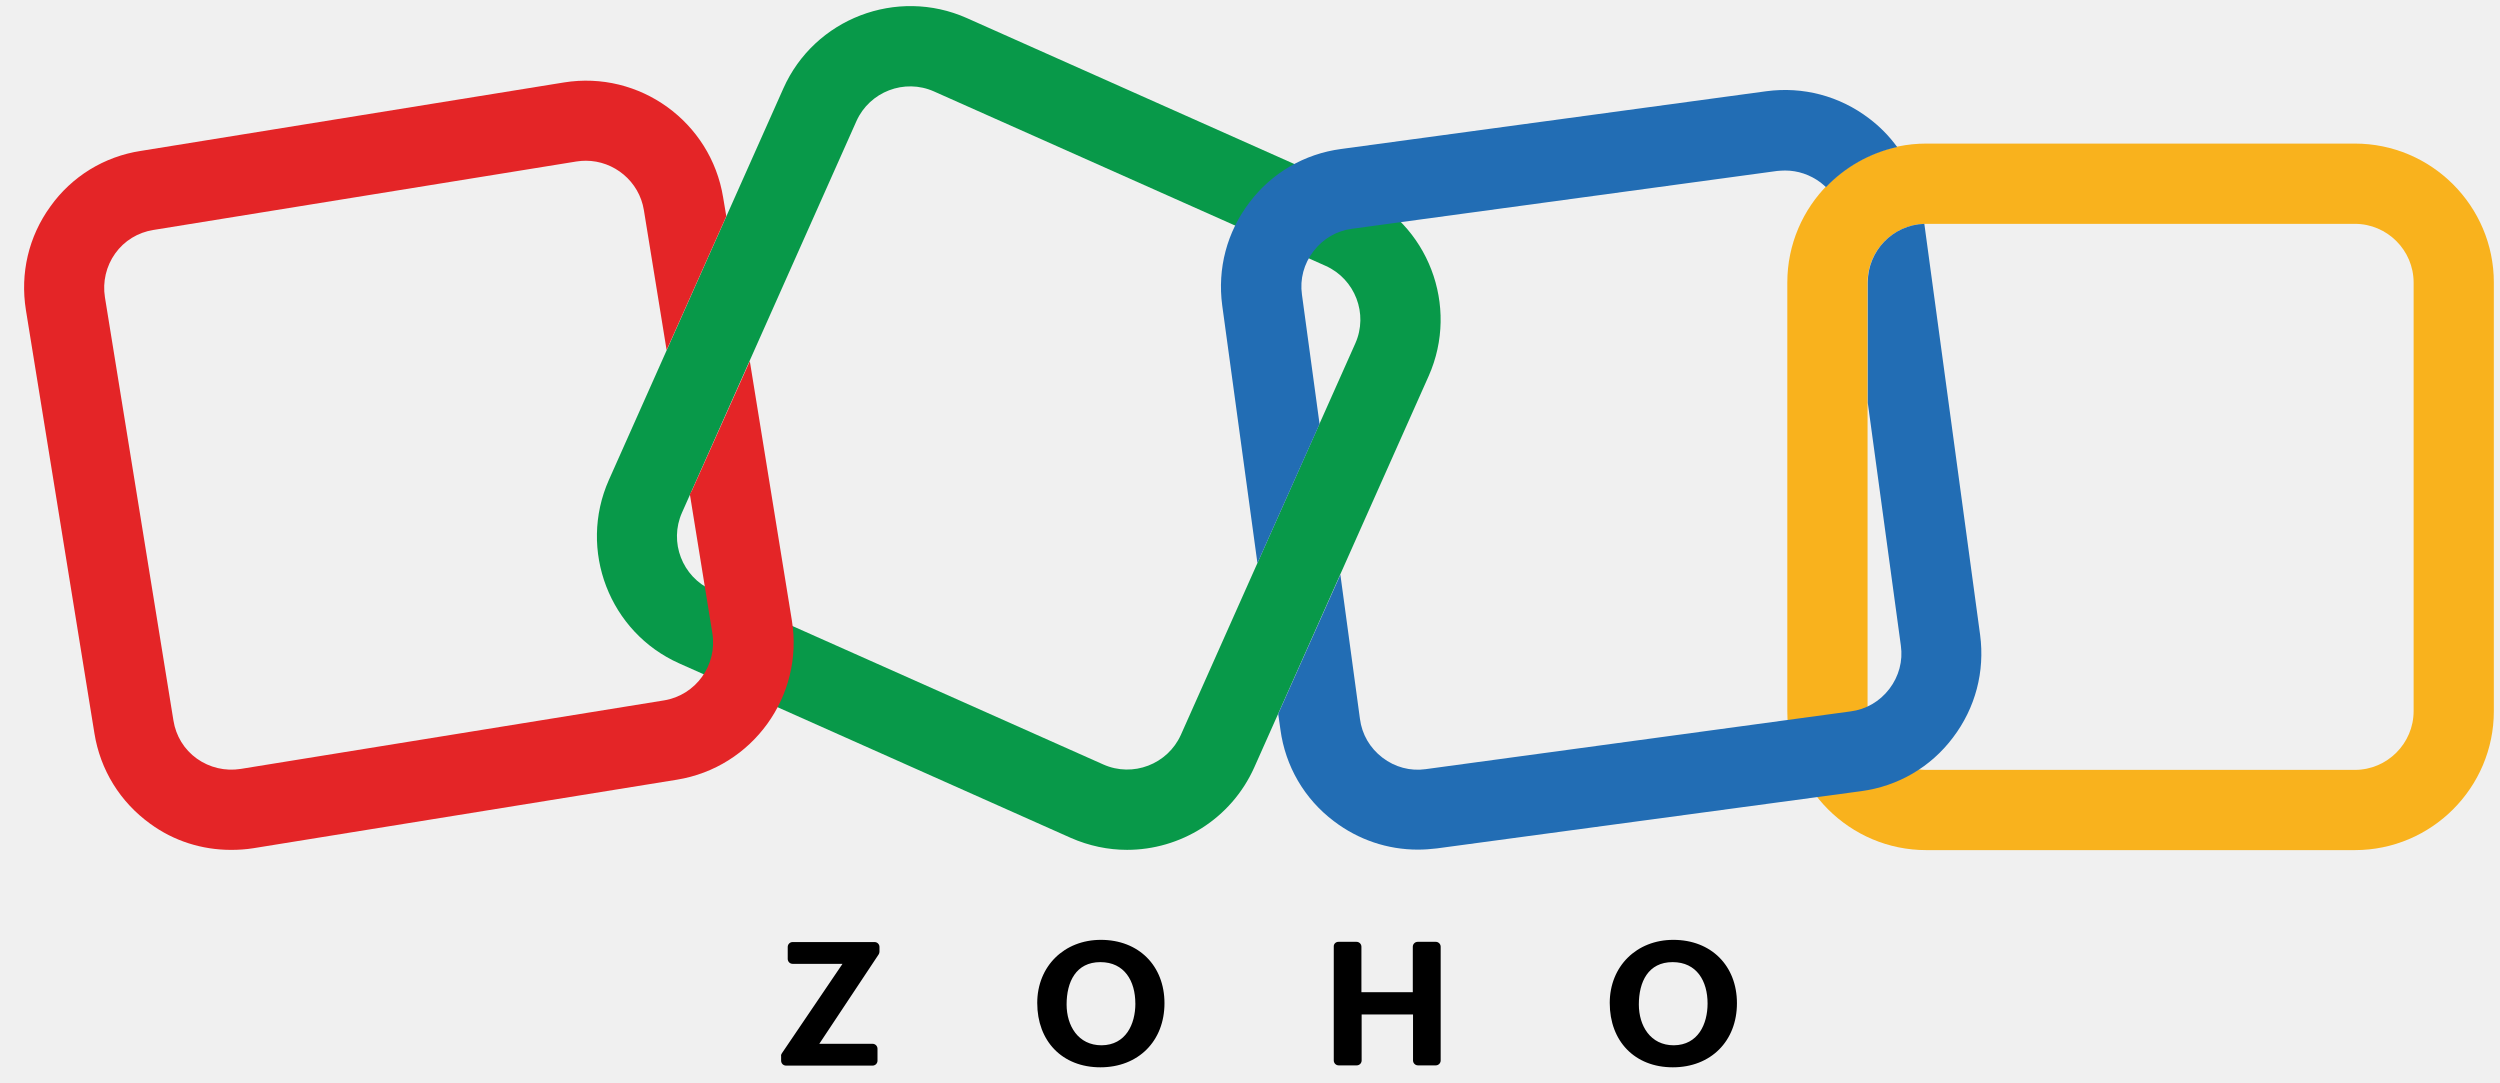
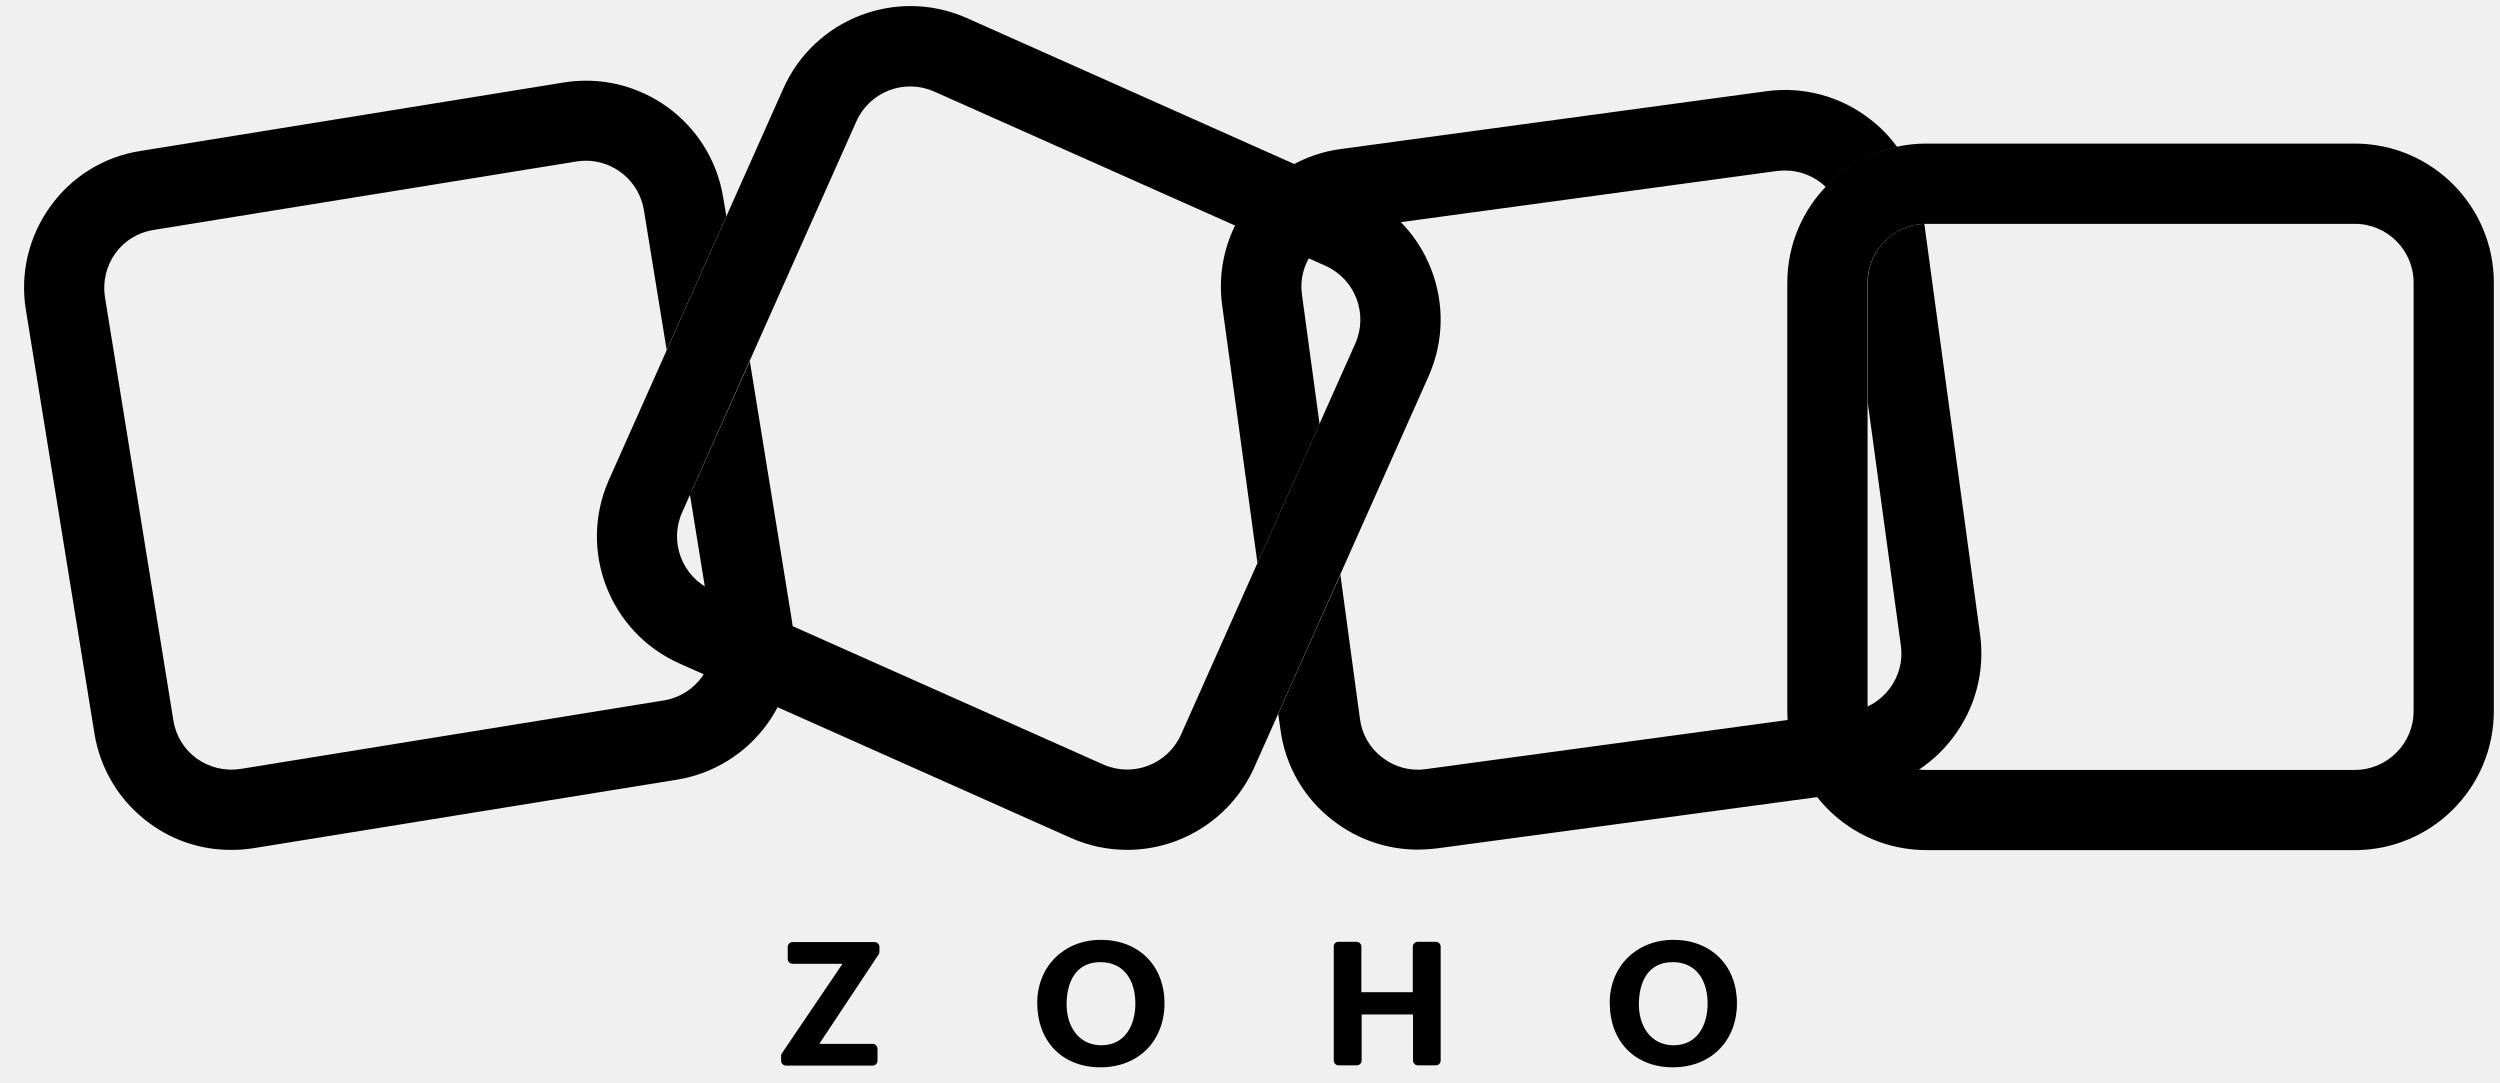
- <svg xmlns="http://www.w3.org/2000/svg" width="67" height="29" viewBox="0 0 67 29" fill="none">
-   <g clip-path="url(#clip0_214_3788)">
-     <path d="M30.205 22.776C29.7 22.776 29.188 22.671 28.697 22.455L18.206 17.78C16.331 16.947 15.485 14.738 16.318 12.863L20.993 2.372C21.825 0.497 24.035 -0.349 25.91 0.484L36.401 5.159C38.276 5.992 39.121 8.201 38.289 10.076L33.614 20.567C32.991 21.956 31.627 22.776 30.205 22.776M29.569 20.488C30.362 20.842 31.293 20.481 31.647 19.695L36.322 9.204C36.676 8.411 36.315 7.48 35.529 7.126L25.032 2.451C24.238 2.097 23.307 2.458 22.953 3.244L18.279 13.735C17.924 14.528 18.285 15.459 19.072 15.813L29.569 20.488Z" fill="#089949" />
-     <path d="M63.111 22.783H51.624C49.572 22.783 47.9 21.111 47.9 19.059V7.572C47.9 5.52 49.572 3.848 51.624 3.848H63.111C65.163 3.848 66.835 5.52 66.835 7.572V19.059C66.835 21.111 65.163 22.783 63.111 22.783ZM51.624 5.999C50.759 5.999 50.051 6.707 50.051 7.572V19.059C50.051 19.924 50.759 20.633 51.624 20.633H63.111C63.977 20.633 64.685 19.924 64.685 19.059V7.572C64.685 6.707 63.977 5.999 63.111 5.999H51.624Z" fill="#F9B21D" />
-     <path d="M20.095 9.678L18.547 13.139C18.528 13.179 18.508 13.211 18.488 13.244L19.091 16.968C19.229 17.827 18.645 18.634 17.793 18.771L6.451 20.607C6.038 20.673 5.617 20.574 5.277 20.332C4.936 20.089 4.713 19.722 4.648 19.309L2.812 7.966C2.746 7.554 2.845 7.132 3.087 6.793C3.33 6.452 3.697 6.229 4.11 6.163L15.453 4.327C15.538 4.314 15.623 4.308 15.702 4.308C16.456 4.308 17.131 4.858 17.256 5.632L17.865 9.383L19.465 5.796L19.38 5.291C19.052 3.265 17.138 1.882 15.112 2.21L3.769 4.045C3.287 4.119 2.824 4.289 2.408 4.544C1.993 4.8 1.633 5.136 1.35 5.534C0.766 6.34 0.537 7.324 0.694 8.307L2.53 19.65C2.687 20.633 3.218 21.492 4.025 22.076C4.661 22.541 5.415 22.777 6.195 22.777C6.392 22.777 6.595 22.764 6.798 22.731L18.141 20.896C20.167 20.568 21.55 18.653 21.222 16.627L20.095 9.678Z" fill="#E42527" />
-     <path d="M33.699 15.092L35.364 11.362L34.892 7.894C34.833 7.481 34.945 7.067 35.201 6.733C35.456 6.399 35.824 6.182 36.243 6.13L47.625 4.582C47.697 4.576 47.769 4.57 47.841 4.57C48.182 4.57 48.51 4.681 48.792 4.891C48.844 4.93 48.89 4.976 48.936 5.015C49.451 4.475 50.115 4.101 50.844 3.94C50.632 3.648 50.378 3.39 50.09 3.173C49.297 2.57 48.32 2.314 47.337 2.445L35.941 3.993C34.958 4.124 34.079 4.635 33.483 5.428C32.88 6.222 32.624 7.199 32.755 8.182L33.699 15.092ZM53.067 17.014L51.572 5.999C50.733 6.025 50.057 6.72 50.057 7.566V10.798L50.943 17.302C51.002 17.715 50.89 18.128 50.635 18.462C50.379 18.797 50.012 19.013 49.592 19.066L38.21 20.613C37.797 20.672 37.384 20.561 37.05 20.305C36.715 20.049 36.499 19.682 36.446 19.262L35.922 15.401L34.256 19.131L34.315 19.551C34.447 20.535 34.958 21.413 35.751 22.01C36.407 22.508 37.187 22.77 38 22.77C38.171 22.77 38.341 22.757 38.511 22.737L49.88 21.203C50.864 21.072 51.742 20.561 52.339 19.767C52.942 18.974 53.198 17.997 53.067 17.014Z" fill="#226DB4" />
-     <path d="M20.953 28.23L22.579 25.831H21.242C21.207 25.831 21.174 25.817 21.149 25.792C21.125 25.767 21.111 25.734 21.111 25.699V25.378C21.111 25.306 21.17 25.247 21.242 25.247H23.439C23.511 25.247 23.57 25.306 23.57 25.378V25.503C23.57 25.529 23.563 25.555 23.55 25.575L21.957 27.974H23.386C23.458 27.974 23.517 28.034 23.517 28.106V28.427C23.517 28.499 23.458 28.558 23.386 28.558H21.065C21.03 28.558 20.997 28.544 20.972 28.52C20.948 28.495 20.934 28.462 20.934 28.427V28.309C20.927 28.276 20.94 28.25 20.953 28.23ZM27.798 26.88C27.798 25.896 28.52 25.188 29.503 25.188C30.519 25.188 31.208 25.883 31.208 26.886C31.208 27.902 30.506 28.604 29.49 28.604C28.467 28.604 27.798 27.902 27.798 26.88ZM30.427 26.893C30.427 26.296 30.139 25.785 29.49 25.785C28.834 25.785 28.585 26.316 28.585 26.919C28.585 27.489 28.893 28.014 29.523 28.014C30.172 28.007 30.428 27.45 30.428 26.893M35.87 25.241H36.355C36.427 25.241 36.486 25.3 36.486 25.372V26.591H37.863V25.372C37.863 25.3 37.922 25.241 37.994 25.241H38.479C38.551 25.241 38.61 25.3 38.61 25.372V28.421C38.61 28.493 38.551 28.552 38.479 28.552H38.001C37.966 28.552 37.932 28.538 37.908 28.513C37.883 28.489 37.869 28.455 37.869 28.421V27.188H36.492V28.421C36.492 28.493 36.433 28.552 36.361 28.552H35.876C35.841 28.552 35.808 28.538 35.783 28.513C35.759 28.489 35.745 28.455 35.745 28.421V25.372C35.739 25.3 35.797 25.241 35.87 25.241ZM43.141 26.88C43.141 25.896 43.862 25.188 44.845 25.188C45.861 25.188 46.55 25.883 46.55 26.886C46.55 27.902 45.849 28.604 44.832 28.604C43.809 28.604 43.141 27.902 43.141 26.88ZM45.763 26.893C45.763 26.296 45.475 25.785 44.826 25.785C44.17 25.785 43.921 26.316 43.921 26.919C43.921 27.489 44.229 28.014 44.858 28.014C45.507 28.007 45.763 27.45 45.763 26.893Z" fill="black" />
+ <svg xmlns="http://www.w3.org/2000/svg" width="67" height="29">
+   <g clip-path="url(#a)">
+     <path d="M30.205 22.776a3.7 3.7 0 0 1-1.508-.321l-10.49-4.675a3.73 3.73 0 0 1-1.889-4.917l4.675-10.49A3.73 3.73 0 0 1 25.91.483L36.4 5.16a3.73 3.73 0 0 1 1.889 4.917l-4.675 10.49a3.74 3.74 0 0 1-3.41 2.21m-.635-2.288a1.58 1.58 0 0 0 2.078-.793l4.675-10.49a1.58 1.58 0 0 0-.794-2.08L25.033 2.452a1.58 1.58 0 0 0-2.079.793l-4.674 10.49a1.58 1.58 0 0 0 .793 2.08zm33.542 2.294H51.625A3.73 3.73 0 0 1 47.9 19.06V7.572a3.73 3.73 0 0 1 3.724-3.724h11.487a3.73 3.73 0 0 1 3.724 3.724V19.06a3.73 3.73 0 0 1-3.724 3.724M51.625 6c-.866 0-1.574.708-1.574 1.573V19.06c0 .865.708 1.574 1.573 1.574h11.487c.866 0 1.574-.709 1.574-1.574V7.572c0-.865-.708-1.573-1.574-1.573z" />
+     <path d="m20.095 9.678-1.548 3.461c-.02.04-.04.072-.059.105l.604 3.724a1.573 1.573 0 0 1-1.299 1.803L6.451 20.607a1.6 1.6 0 0 1-1.174-.275 1.55 1.55 0 0 1-.63-1.023L2.813 7.966a1.6 1.6 0 0 1 .275-1.173c.243-.341.61-.564 1.023-.63l11.343-1.836q.129-.02.249-.02c.754 0 1.429.551 1.554 1.325l.61 3.75 1.6-3.586-.086-.505a3.727 3.727 0 0 0-4.268-3.081L3.769 4.045a3.65 3.65 0 0 0-2.42 1.489 3.7 3.7 0 0 0-.655 2.773L2.53 19.65a3.7 3.7 0 0 0 1.495 2.426 3.65 3.65 0 0 0 2.17.701q.297.002.603-.046l11.343-1.835a3.727 3.727 0 0 0 3.081-4.269zM33.7 15.093l1.664-3.731-.472-3.468a1.54 1.54 0 0 1 .309-1.16 1.54 1.54 0 0 1 1.042-.604l11.382-1.548q.108-.01.216-.012c.341 0 .67.111.951.32.052.04.098.086.144.125a3.75 3.75 0 0 1 1.908-1.075 3.6 3.6 0 0 0-.754-.767 3.7 3.7 0 0 0-2.753-.728L35.94 3.993a3.67 3.67 0 0 0-2.458 1.435 3.7 3.7 0 0 0-.728 2.754zm19.367 1.92L51.572 6a1.57 1.57 0 0 0-1.515 1.567v3.232l.886 6.504c.059.413-.053.826-.308 1.16a1.55 1.55 0 0 1-1.043.604L38.21 20.613a1.54 1.54 0 0 1-1.16-.308 1.54 1.54 0 0 1-.604-1.043l-.524-3.861-1.666 3.73.06.42a3.67 3.67 0 0 0 1.435 2.459c.656.498 1.436.76 2.25.76q.255-.002.51-.033l11.37-1.534a3.67 3.67 0 0 0 2.458-1.436c.603-.793.859-1.77.728-2.753M20.954 28.23l1.625-2.4h-1.337a.13.13 0 0 1-.131-.13v-.322a.13.13 0 0 1 .131-.13h2.197a.13.13 0 0 1 .13.13v.125a.13.13 0 0 1-.02.072l-1.592 2.4h1.429a.13.13 0 0 1 .131.13v.322a.13.13 0 0 1-.131.131h-2.321a.13.13 0 0 1-.131-.131v-.118a.1.1 0 0 1 .02-.079m6.844-1.35c0-.984.722-1.692 1.705-1.692 1.016 0 1.705.695 1.705 1.698 0 1.017-.702 1.718-1.718 1.718-1.023 0-1.692-.701-1.692-1.724m2.63.013c0-.597-.289-1.108-.938-1.108-.656 0-.905.53-.905 1.134 0 .57.308 1.095.938 1.095.649-.007.905-.564.905-1.121m5.442-1.652h.485a.13.13 0 0 1 .13.13v1.22h1.378v-1.22c0-.071.059-.13.13-.13h.486c.072 0 .131.059.131.13v3.05a.13.13 0 0 1-.131.13h-.478a.13.13 0 0 1-.132-.13v-1.233h-1.377v1.233a.13.13 0 0 1-.13.13h-.486a.13.13 0 0 1-.131-.13v-3.05a.12.12 0 0 1 .125-.13m7.27 1.639c0-.984.722-1.692 1.705-1.692 1.017 0 1.705.695 1.705 1.698 0 1.016-.701 1.718-1.718 1.718-1.023 0-1.691-.702-1.691-1.724m2.623.013c0-.597-.288-1.108-.937-1.108-.656 0-.905.53-.905 1.134 0 .57.308 1.095.938 1.095.648-.007.904-.564.904-1.121" />
  </g>
  <defs>
-     <clipPath id="clip0_214_3788">
-       <rect width="66.19" height="28.441" fill="white" transform="translate(0.645752 0.163574)" />
+     <clipPath id="a">
+       <path d="M.646.164h66.19v28.44H.646z" />
    </clipPath>
  </defs>
</svg>
